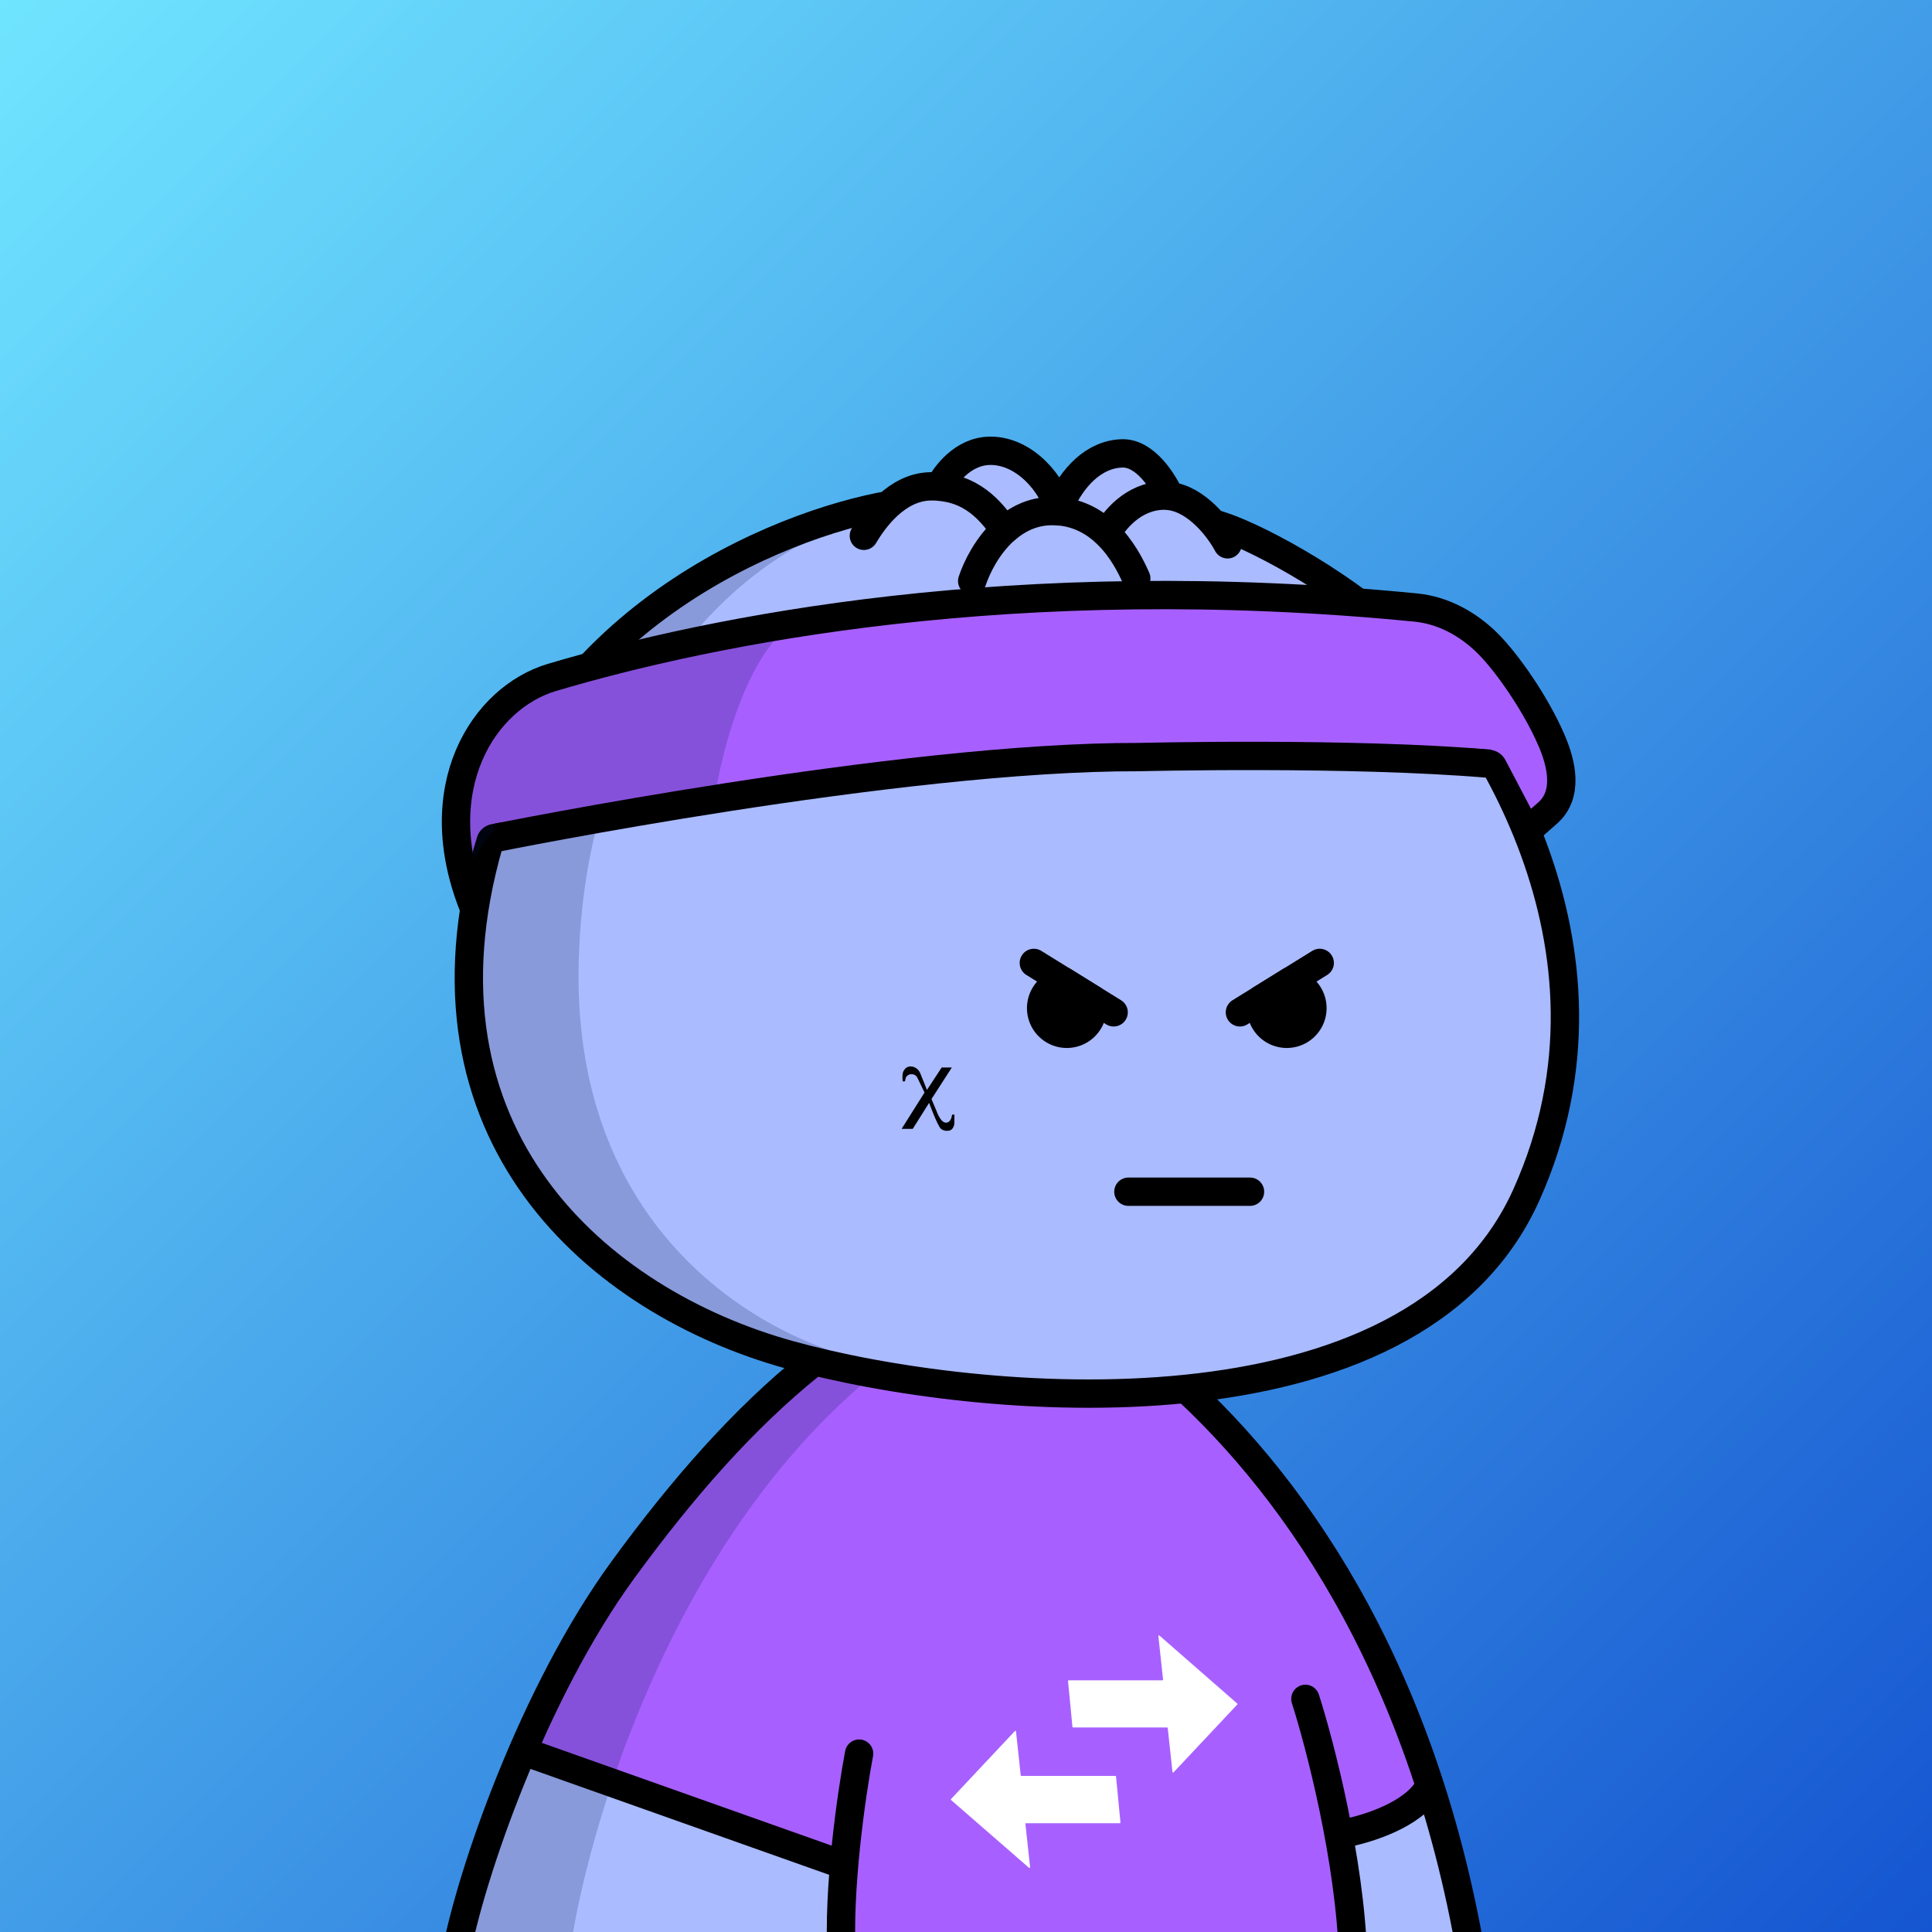
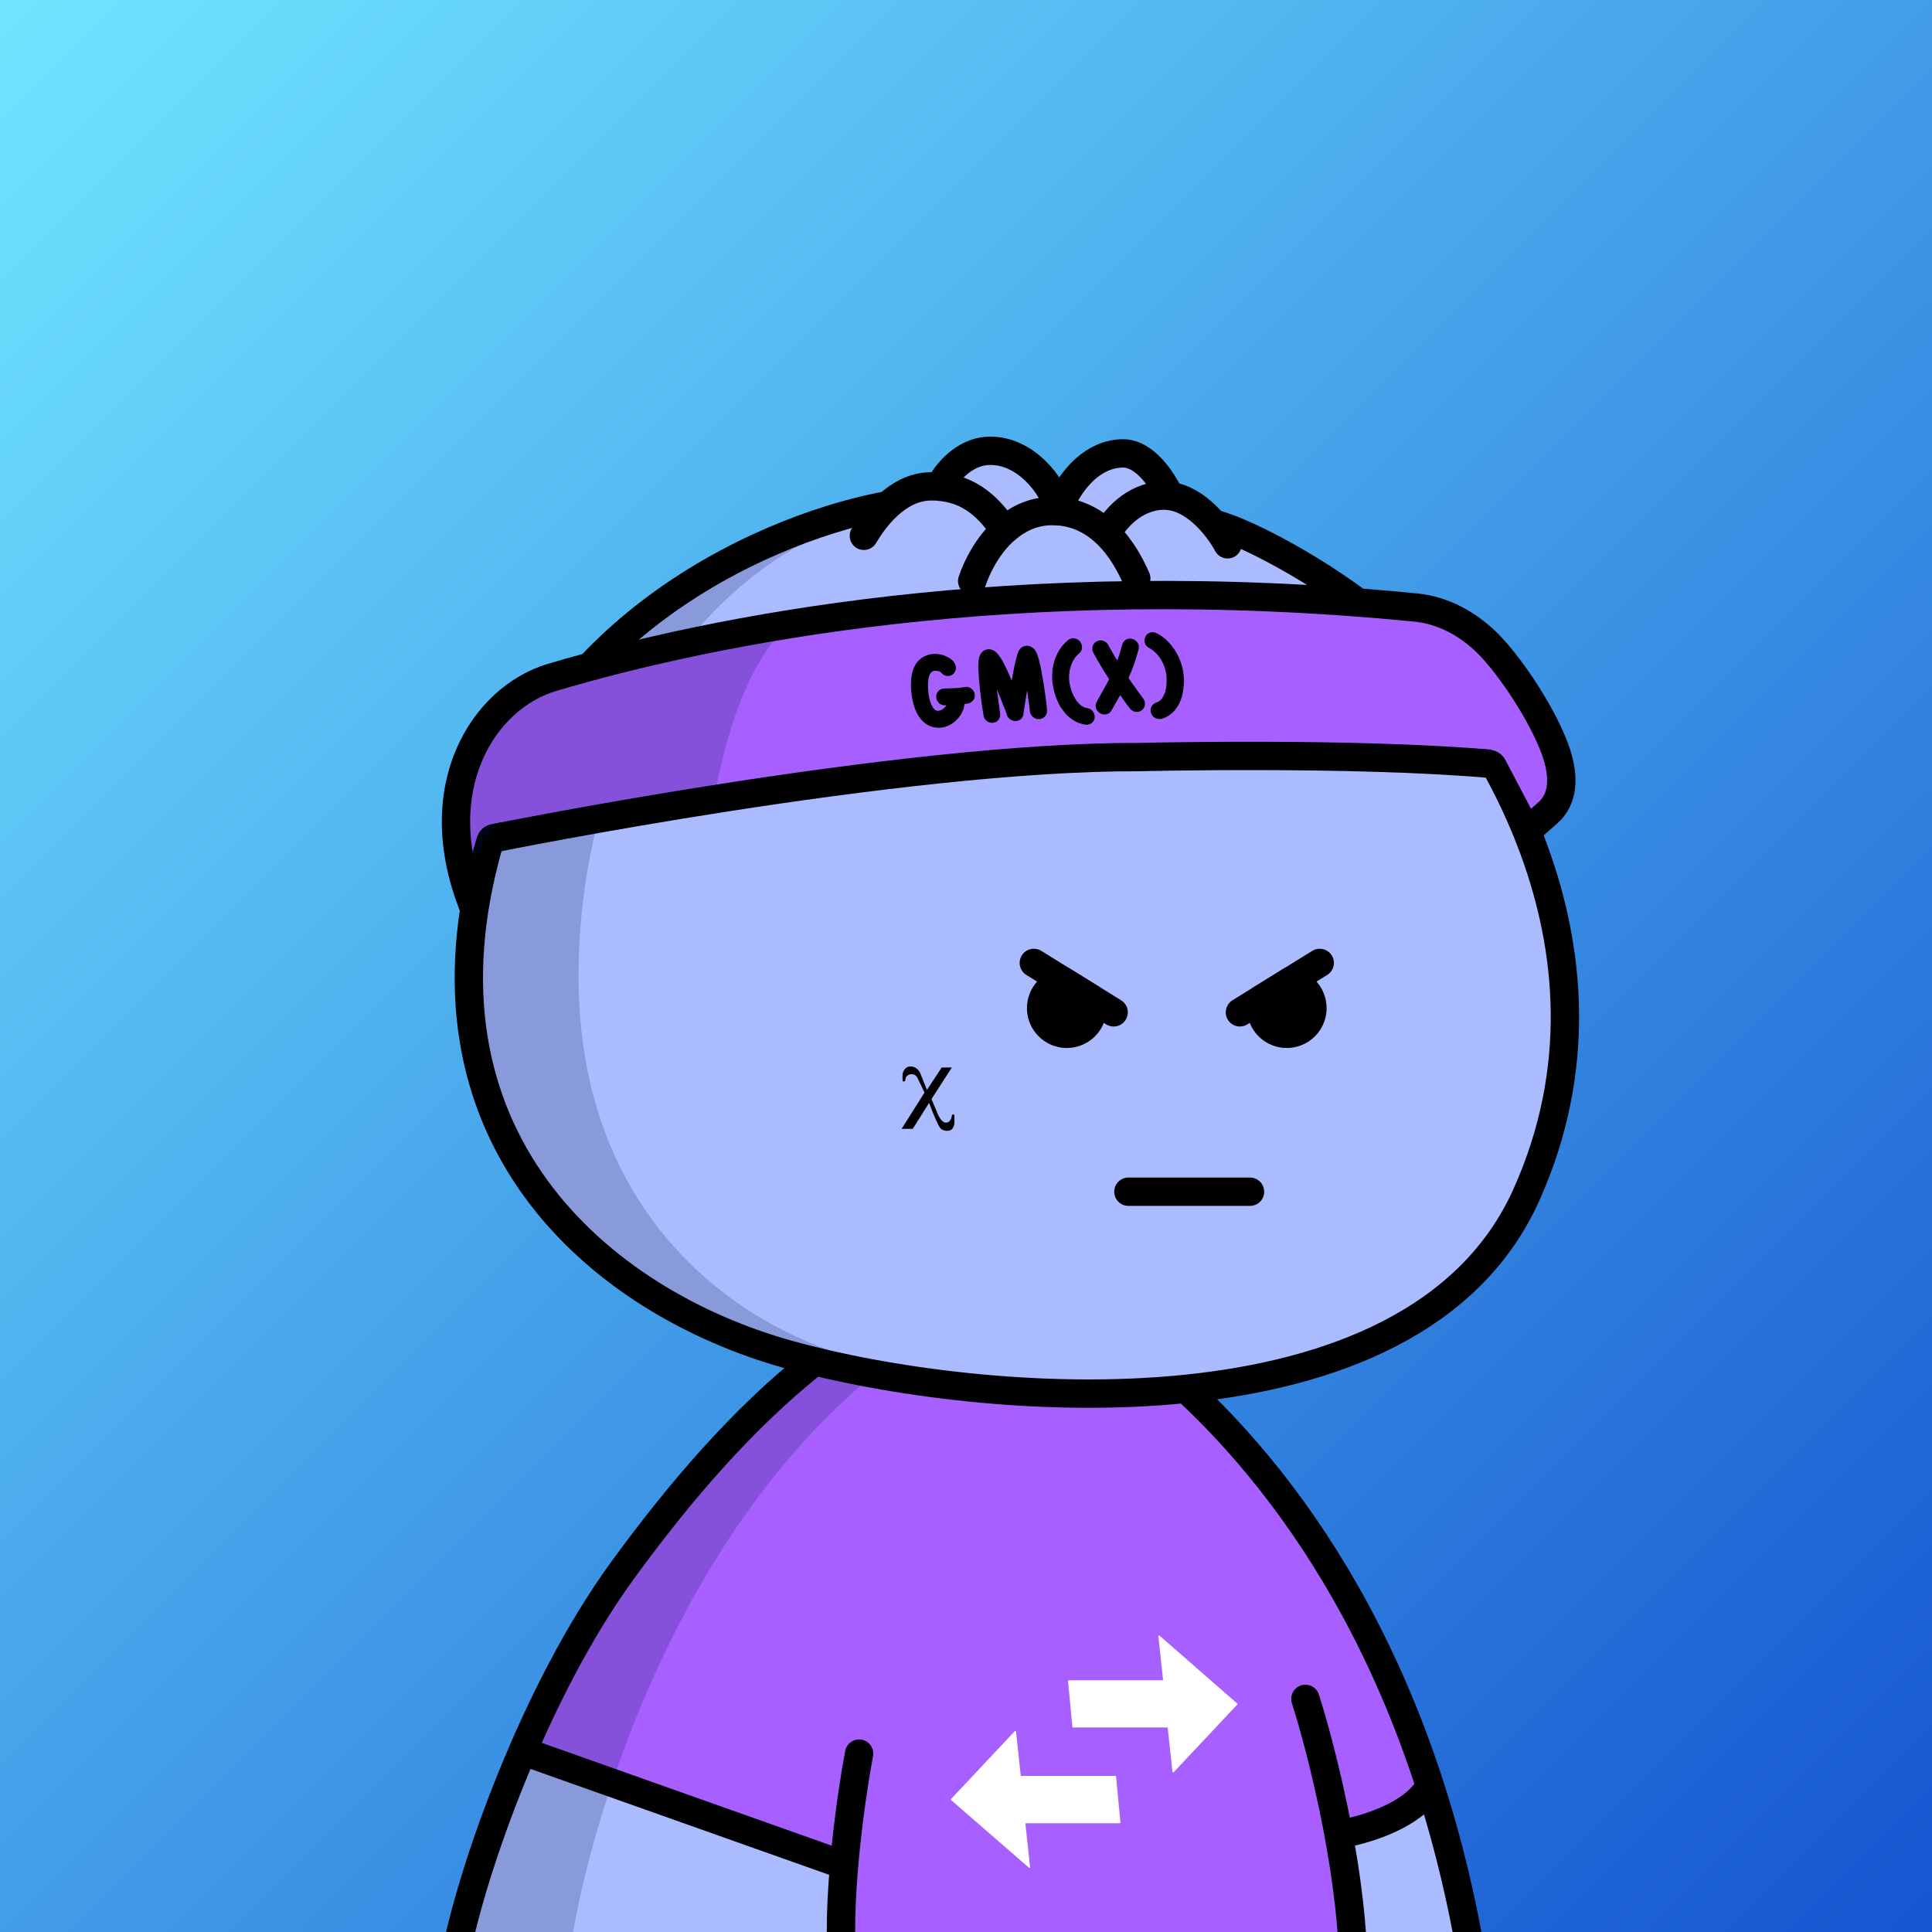
<svg xmlns="http://www.w3.org/2000/svg" preserveAspectRatio="xMidYMin meet" fill="none" viewBox="0 0 1500 1500">
  <g>
    <path fill="url(#prefix__a1)" d="M0 0h1500v1500H0z" />
    <defs>
      <linearGradient id="prefix__a1" x1="1500" y1="1500" x2="0" y2="0" gradientUnits="userSpaceOnUse">
        <stop stop-color="#1555D1" />
        <stop offset="1" stop-color="#70E5FF" />
      </linearGradient>
    </defs>
    <g clip-path="url(#clip0_491_610)">
      <path d="M773 1011.5C543.4 1029.9 398.667 1353.5 355 1513H1138.5C1075.7 1127 868.667 1017.83 773 1011.5Z" fill="#A760FF" />
      <path d="M409 1362.5L354 1512.5H651.5V1444.5L409 1362.5Z" fill="#AABBFF" />
      <path d="M1039.5 1426.5L1046 1512.5L1142.5 1504L1111 1393L1039.5 1426.5Z" fill="#AABBFF" />
      <path d="M749.5 1019.5C536 1134 457.448 1414.63 443.159 1511H353.699C350.414 1508.73 357.049 1471.27 409.87 1339.62C462.691 1207.98 569.086 1113.24 605.384 1082.33L674 1033.5L749.5 1019.5Z" fill="#001647" fill-opacity="0.2" />
      <path d="M353.5 1519.5C365.5 1454.33 414.5 1313.6 483.5 1219C530.101 1155.11 577.468 1101.29 629.141 1059.66C710.278 994.299 826.037 996.323 905.02 1064.27C1000.08 1146.05 1103.44 1290.29 1142.5 1519.5M1013.5 1319C1024.83 1354.33 1048.1 1443.9 1050.5 1519.5M667 1361.5C661.167 1392.33 650.3 1467.1 653.5 1519.5M408.5 1360.5L651 1446.5M1040.5 1424C1056.33 1421.5 1091.7 1411.6 1106.5 1392" stroke="black" stroke-width="22" stroke-linecap="round" />
      <path d="M960.646 1323.36C960.84 1323.15 960.824 1322.82 960.61 1322.64L900.183 1269.84C899.84 1269.54 899.308 1269.82 899.357 1270.27L903.003 1304.06C903.034 1304.36 902.803 1304.61 902.505 1304.61H829.712C829.417 1304.61 829.186 1304.87 829.214 1305.16L832.641 1340.76C832.665 1341.02 832.881 1341.21 833.138 1341.21H906.136C906.391 1341.21 906.606 1341.41 906.633 1341.66L910.311 1375.74C910.357 1376.17 910.88 1376.35 911.173 1376.03L960.646 1323.36ZM792.988 1378.81C792.733 1378.81 792.519 1378.62 792.491 1378.37L788.813 1344.28C788.767 1343.86 788.244 1343.68 787.952 1343.99L738.356 1396.8C738.162 1397.01 738.179 1397.33 738.393 1397.52L798.935 1450.16C799.278 1450.46 799.809 1450.18 799.76 1449.73L796.13 1416.09C796.098 1415.79 796.33 1415.54 796.627 1415.54H869.421C869.716 1415.54 869.947 1415.28 869.918 1414.99L866.484 1379.25C866.459 1378.99 866.244 1378.8 865.986 1378.8L792.988 1378.81Z" fill="white" />
    </g>
    <defs>
      <clipPath id="clip0_491_610">
        <rect width="1500" height="1500" fill="white" />
      </clipPath>
    </defs>
    <g clip-path="url(#clip0_497_1194)">
      <path d="M379.667 654.812C432.345 471.574 618.472 401.981 699.114 390.653C740.985 382.718 849.655 375.215 949.364 408.675C980 418.956 1049.88 457.388 1091.92 499.818C1144.47 552.856 1272.97 732.052 1185.05 927.725C1097.12 1123.4 758.414 1092.29 612.749 1051.82C464.472 1010.63 314.48 881.563 379.667 654.812Z" fill="#AABBFF" />
      <path d="M449.293 747.204C454.734 531.068 585.306 432.345 649.911 410C432.292 459.565 365.296 655.455 364 747.204C377.99 984.871 584.496 1053.43 681 1058C601.498 1044.46 443.853 963.339 449.293 747.204Z" fill="#001647" fill-opacity="0.2" />
      <path d="M379.667 654.812C432.345 471.574 618.472 401.981 699.114 390.653C740.985 382.718 849.655 375.215 949.364 408.675C980 418.956 1049.88 457.388 1091.92 499.818C1144.47 552.856 1272.97 732.052 1185.05 927.725C1097.12 1123.4 758.414 1092.29 612.749 1051.82C464.472 1010.63 314.48 881.563 379.667 654.812Z" stroke="black" stroke-width="22" stroke-linecap="round" />
    </g>
    <defs>
      <clipPath id="prefix__clip0_299_662">
        <path fill="#fff" d="M0 0h1500v1500H0z" />
      </clipPath>
    </defs>
    <g clip-path="url(#clip0_624_2936)">
      <path d="M876.088 925.246H970.501" stroke="black" stroke-width="22" stroke-linecap="round" />
      <path d="M864.633 785.967L846.559 774.78L827.213 762.8L802.666 747.607" stroke="black" stroke-width="22" stroke-linecap="round" />
      <path d="M848.206 782.713C848.206 786.612 847.063 790.425 844.918 793.681C842.773 796.937 839.721 799.492 836.139 801.032C832.557 802.571 828.602 803.027 824.764 802.342C820.925 801.657 817.372 799.862 814.544 797.179C811.715 794.495 809.735 791.042 808.848 787.245C807.962 783.448 808.208 779.475 809.556 775.817C810.904 772.158 813.295 768.976 816.434 766.662C819.572 764.348 823.319 763.006 827.213 762.8L846.546 774.8C847.638 777.295 848.203 779.989 848.206 782.713Z" fill="black" stroke="black" stroke-width="22" stroke-linecap="round" />
      <path d="M1024.63 747.607L1000.09 762.8L980.739 774.78L962.666 785.967" stroke="black" stroke-width="22" stroke-linecap="round" />
      <path d="M979.094 782.713C979.094 786.612 980.237 790.425 982.382 793.681C984.527 796.937 987.579 799.492 991.161 801.032C994.743 802.571 998.698 803.027 1002.54 802.342C1006.37 801.657 1009.93 799.862 1012.76 797.179C1015.59 794.495 1017.57 791.042 1018.45 787.245C1019.34 783.448 1019.09 779.475 1017.74 775.817C1016.4 772.158 1014 768.976 1010.87 766.662C1007.73 764.348 1003.98 763.006 1000.09 762.8L980.754 774.8C979.662 777.295 979.097 779.989 979.094 782.713Z" fill="black" stroke="black" stroke-width="22" stroke-linecap="round" />
    </g>
    <defs>
      <clipPath id="clip0_624_2936">
        <rect width="1500" height="1500" fill="white" />
      </clipPath>
    </defs>
    <g clip-path="url(#clip0_911_278)">
      <path d="M741 865.42V871.56C741.01 872.669 740.781 873.767 740.33 874.78C739.07 877.64 736.99 877.78 736.99 877.78C735.893 878.033 734.754 878.046 733.651 877.818C732.548 877.59 731.507 877.127 730.6 876.46C727.96 874.35 721.36 856.25 721.36 856.25L708.65 876.46H700L717.8 848.25L712.21 836.66C711.84 835.888 711.265 835.233 710.547 834.767C709.828 834.301 708.996 834.043 708.14 834.02H708C707.225 833.94 706.442 834.054 705.721 834.351C705.001 834.647 704.365 835.118 703.87 835.72C702.98 836.61 702.66 839.5 702.66 839.5L700.88 839.63C700.634 837.881 700.59 836.109 700.75 834.35C700.862 833.001 701.324 831.705 702.09 830.59C702.61 829.783 703.325 829.12 704.169 828.664C705.014 828.208 705.96 827.972 706.92 827.98C708.535 827.979 710.11 828.479 711.43 829.41C712.762 830.35 713.801 831.646 714.43 833.15L719.69 846.2L731.13 828.8H739L723.2 853.31L727.14 862.63C727.14 862.63 730.14 871.63 734.45 871.63C738.76 871.63 739.16 865.41 739.16 865.41L741 865.42Z" fill="black" />
    </g>
    <defs>
      <clipPath id="clip0_911_278">
        <rect width="1500" height="1500" fill="white" />
      </clipPath>
    </defs>
    <style type="text/css">
	.st0{fill:#AABBFF;}
	.st1{fill:none;stroke:#000000;stroke-width:22;stroke-linecap:round;}
	.st2{fill:#A760FF;}
	.st3{fill:#001647;fill-opacity:0.2;}
	.st4{fill:none;stroke:#000000;stroke-width:22;}
</style>
    <path class="st0" d="M711.9,381.5L669.1,415l85.8,42c31.2-0.5,101.1-2.4,131.5-5.8c30.4-3.5,60.3-20.5,71.4-28.6l-45-35.2  l-22.1-27.1l-38.7-7.3l-35.4,36l-5.6-18.9l-31.9-12.7l-31.1,5.3L711.9,381.5z" />
    <path class="st1" d="M754.8,451.1c3.6-10.8,11.8-27.5,25.3-39.6 M882.2,449.1c-4.1-9.4-11.2-23.4-22.8-34.6 M670.7,416  c7.5-12.6,25.3-37.9,51.7-38.4c2.4,0,4.7,0,6.9,0.2 M780.1,411.6c9.4-8.4,21.2-14.5,35.7-14.8c2.4,0,4.7,0.1,6.9,0.3 M780.1,411.6  c-8.2-10.7-21.7-31.3-50.8-33.7 M953.1,422.6c-6.3-11.9-23.5-34.8-45-37.5 M859.4,414.5c4.8-9.7,20.2-29.3,43.9-29.7  c1.6,0,3.2,0.1,4.8,0.3 M859.4,414.5c-9.2-8.9-21.2-16-36.8-17.5 M729.3,377.9c4.8-9.2,18.3-27.6,39.2-27.9  c26.9-0.4,49,25.8,54.1,47.1 M908.1,385.1c-4.8-10.8-18.7-33.3-36.5-33.1c-22.2,0.4-39.3,18.7-49,41" />
    <path class="st2" d="M370.4,649.9c-3.5,11-6.3,22.8-8.2,31c-0.2,0.9-0.7,1.7-1.3,2.3c-0.7,0.6-1.5,1-2.4,1.1  c-0.9,0.1-1.8-0.1-2.6-0.5c-0.8-0.4-1.4-1.1-1.8-1.9c-1.2-2.4-2.2-5-3-7.6c-3-9.8,2.8-22.3,0.4-27.3c-2.4-5.1-0.8-14.6,1.1-22.2  c1.5-6,2.6-12.2,3.3-18.3c0.2-2-0.5-14.4,0.9-18c1.1-3,6.9-15.4,8.9-19.6c0.4-0.9,1.1-1.6,1.9-2l30.1-19.9c0.2-0.1,3.5-12,3.7-12.1  l84.5-18.8c0.1-0.1,0.3-0.1,0.4-0.1l97.6-23.3c0.2,0,0.4-0.1,0.5-0.1l95.5-10.7l127.1-17.4c0.2,0,0.3,0,0.5,0l163.3-2.5l0.5,0l0.1,0  c4.3,0.4,54.5,4.6,67.9,4.9c14,0.3,47,2.7,62.9,4.9c15.8,2.3,23.6,7.6,29.2,11.7c5.6,4,25.9,9.2,32.6,16.8  c6.7,7.6,23.8,40.3,22.8,41.1c-4.3,3.3,19.8,35.2,22.2,41.4c0.2,0.6,0.3,1.2,0.3,1.8l4,29.9c0,1.1-0.5,2-1.2,2.8l-14.4,15.2  c-0.5,0.5-1.1,0.9-1.8,1.2c-0.7,0.2-1.4,0.3-2.2,0.1c-0.7-0.1-1.4-0.4-2-0.9c-0.6-0.5-1-1.1-1.3-1.7l-21.6-41.1  c-2.4-4.6-7-7.6-12.2-8l-18.7-1.4l-114.8,2.4L812,589.5l-0.4,0l-281,34.1l-0.2,0l-116.9,20.5c-0.8,0.1-1.6,0.1-2.3-0.2l-14.1-5.4  c-0.7-0.3-1.6-0.4-2.3-0.2l-5.8,0.2l-7.4,1.4C376.3,640.9,372,644.7,370.4,649.9z" />
    <path class="st3" d="M604.4,493.6c-29.7,32-45.2,96.8-49.3,125.1c-51.4,7.1-156.6,21.9-166.4,23.8c-9.8,2-21.7,25.5-26.4,37  l-12.6-31.8l6.8-50.1c3-6.9,3.2-26.6,27.7-50c24.5-23.4,95.5-37,127.9-40.8L604.4,493.6z" />
    <path class="st4" d="M1185.7,645.2l15.8-13.9c16.2-14.2,11.4-37.7,2.7-57.4c-12-27.6-33.9-59.1-49-74.2  c-15.1-15.1-34.6-25.9-55.9-28c-311.8-30.6-547.8,17.7-670.9,54.3c-52.9,15.8-98.2,85.6-60.4,178.9" />
    <path class="st4" d="M385,650.5c0,0,313-63.3,499.3-62.7c0,0,164.2-4.1,272.7,5.2" />
    <g>
-       <path d="M753.8,534.4c-0.7-0.5-1.5-0.9-2.4-1c-0.9-0.2-1.7-0.2-2.6,0c-2,0.4-4.1,0.7-6.1,0.8c-1.7,0.1-3.5,0.2-5.3,0.2   c-0.7,0-1.5,0-2.3,0.1c-0.7,0-1.5,0.1-2.3,0.1l-0.1,0l-0.1,0c-0.9,0.1-1.7,0.3-2.4,0.7c-0.8,0.4-1.4,0.9-1.9,1.6   c-0.5,0.6-1,1.4-1.2,2.2c-0.2,0.8-0.3,1.6-0.2,2.4c0.1,0.9,0.3,1.7,0.7,2.5c0.4,0.8,1,1.5,1.6,2c0.7,0.6,1.4,1,2.3,1.3   c0.8,0.3,1.7,0.3,2.5,0.3c0.3,0,0.6,0,0.8,0c-0.3,0.6-0.7,1.1-1.2,1.5l-0.1,0.1c-1.3,1.5-3.1,2.5-5.1,2.7c-0.6,0-1.3-0.1-1.9-0.4   c-0.6-0.3-1.1-0.7-1.5-1.3c-1-1.2-1.7-2.6-2.3-4.1c-1-2.7-1.6-5.6-1.9-8.5c-0.6-5.6-0.4-9.9,0.7-12.9l0-0.1c0.2-0.7,0.5-1.4,1-2   c0.4-0.6,1-1,1.6-1.4c0.5-0.2,1.1-0.4,1.7-0.4c0.6,0,1.3,0,1.9,0.1c0.6,0.1,1.1,0.2,1.7,0.4c0.3,0.1,0.6,0.2,0.8,0.3   c0.6,0.9,1.5,1.7,2.4,2.3c1.2,0.7,2.5,1,3.9,0.9c0.9-0.1,1.7-0.3,2.4-0.7c0.8-0.4,1.4-0.9,1.9-1.6c0.5-0.7,0.9-1.4,1.2-2.3   c0.2-0.8,0.3-1.7,0.1-2.6c-0.2-0.9-0.5-1.8-0.9-2.6c-0.6-1.2-1.5-2.3-2.6-3c-1.2-1-2.6-1.8-4-2.4c-1.6-0.8-3.3-1.3-5.1-1.6   c-1.7-0.3-3.5-0.4-5.2-0.2c-1.3,0-2.6,0.3-3.9,0.7c-1.2,0.4-2.4,0.9-3.5,1.5c-1.3,0.7-2.4,1.6-3.4,2.6c-1.1,1-2,2.2-2.8,3.5   c-1.7,3-2.7,6.2-3.1,9.6c-0.5,4.3-0.5,8.6,0.1,12.9c1,8.5,3.4,15.1,7.2,19.7c1.8,2.2,4.1,4,6.7,5.2c2.2,1,4.6,1.5,7,1.5   c0.3,0,0.7,0,1,0l0.4,0l0.1,0c2.5-0.2,4.9-0.9,7.2-2.1c4.5-2.3,8-6.1,10.1-10.8c0.8-1.7,1.2-3.6,1.4-5.5c0.3,0,0.5-0.1,0.8-0.1   c0.7-0.1,1.4-0.3,2.1-0.4c0.9-0.1,1.7-0.5,2.4-1c0.7-0.5,1.3-1.1,1.8-1.8c0.5-0.7,0.8-1.5,0.9-2.4c0.1-0.9,0.1-1.7-0.1-2.6   C756.2,536.7,755.2,535.3,753.8,534.4z" />
-       <path d="M812.2,544.3c-0.3-2-0.6-4.2-0.9-6.7c-0.2-1.1-0.3-2.2-0.5-3.3c-0.2-1.4-0.4-2.9-0.7-4.4c-0.4-2.5-0.8-4.9-1.2-7l-0.3-1.5   c-0.4-2.5-0.9-4.8-1.4-6.8c-0.4-1.8-0.8-3.2-1.2-4.4c-0.3-1.1-0.8-2.3-1.2-3.3c-0.4-0.9-0.9-1.7-1.5-2.5c-0.5-0.7-1.2-1.3-1.9-1.7   c-0.8-0.6-1.8-1-2.8-1.2c-1-0.2-2.1-0.1-3.1,0.1c-1,0.3-1.9,0.7-2.7,1.4c-0.8,0.7-1.4,1.5-1.9,2.4c-0.4,0.8-0.7,1.6-0.9,2.4   c-0.3,0.8-0.6,1.7-0.8,2.6c-0.2,0.9-0.5,2-0.8,3.3c-0.5,1.9-1,4.3-1.5,6.9c-0.4,2.4-0.9,5-1.4,7.8c-2.5-5.9-4.7-10.7-6.6-14.2   c-1-2-2.2-3.9-3.6-5.7c-0.4-0.5-0.8-0.9-1.2-1.4c-0.4-0.4-0.8-0.8-1.3-1.1c-0.9-0.8-2-1.4-3.3-1.7c-0.8-0.2-1.7-0.3-2.5-0.2l-0.1,0   c-1,0.1-1.9,0.4-2.8,0.9c-0.9,0.5-1.6,1.1-2.2,1.9c-0.4,0.6-0.8,1.2-1.1,1.9c-0.4,0.8-0.6,1.7-0.8,2.5c-0.2,1.1-0.3,2.3-0.4,3.5   c-0.1,1.4-0.1,3,0,4.8c0.1,2,0.2,4.3,0.4,6.8c0.2,2.6,0.5,5.4,0.8,8.5c0.3,2.6,0.6,5.1,0.9,7.6c0.3,2.5,0.6,4.6,0.9,6.5   c0.3,1.9,0.6,4,1,6.3c0.1,0.9,0.4,1.7,0.8,2.5c0.4,0.8,1,1.4,1.7,1.9c1.2,1,2.7,1.5,4.2,1.5c0.2,0,0.4,0,0.5,0l0.3,0l0.2-0.1   c0.7-0.1,1.4-0.4,2.1-0.7c0.8-0.4,1.4-1,1.9-1.7c0.5-0.7,0.9-1.5,1.1-2.3c0.2-0.9,0.2-1.7,0.1-2.5c-0.3-2.1-0.6-4-0.8-5.7l-0.8-5.9   c-0.3-2.2-0.6-4.5-0.9-6.9l0-0.3c0.2,0.4,0.4,0.9,0.6,1.4l3.6,9.2c0.5,1.3,1,2.6,1.5,3.7c0.7,1.7,1.4,3.7,2.1,5.8   c0.5,1.4,1.4,2.6,2.7,3.4c1.2,0.8,2.7,1.2,4.1,1.2l0.1,0l0.1,0c1.4-0.1,2.8-0.7,3.9-1.6c1-1,1.7-2.3,1.9-3.7l0-0.2l0,0   c0-0.2,0.1-0.7,0.2-1.5c0.2-1.1,0.4-2.6,0.7-4.4c0.3-1.8,0.6-4,1-6.4c0.3-1.9,0.6-4,1-6c0.2,1.5,0.4,3,0.6,4.5   c0.3,2.3,0.5,4.3,0.8,6c0.3,1.7,0.5,3.7,0.7,5.8c0.2,1.8,1.1,3.3,2.4,4.4c0.7,0.6,1.4,1,2.3,1.3c0.8,0.3,1.6,0.3,2.5,0.3l0.1,0   l0.1,0c0.9,0,1.7-0.3,2.5-0.7c0.8-0.4,1.4-0.9,2-1.6c0.6-0.7,1-1.4,1.2-2.3c0.2-0.8,0.3-1.7,0.2-2.5   C812.7,548.5,812.5,546.3,812.2,544.3z" />
-       <path d="M848.4,552.2c-0.5-0.7-1.2-1.3-2-1.7c-0.8-0.4-1.6-0.7-2.5-0.8c-1.9-0.3-3.7-1.1-5.1-2.4c-1.6-1.4-2.9-3-4-4.8   c-1.1-1.9-2.1-3.8-2.8-5.9c-0.6-1.8-1.1-3.7-1.5-5.5c-0.4-2.3-0.6-4.7-0.4-7c0.1-2.2,0.5-4.5,1.2-6.6c0.6-2,1.5-3.9,2.6-5.7   c1-1.7,2.3-3.2,3.8-4.4c0.7-0.5,1.3-1.2,1.7-2c0.4-0.8,0.6-1.6,0.7-2.5c0.1-1.8-0.5-3.5-1.6-4.8c-0.5-0.7-1.2-1.3-2-1.7   c-0.8-0.4-1.6-0.7-2.4-0.8c-0.9-0.1-1.7-0.1-2.6,0.2c-0.8,0.2-1.6,0.6-2.3,1.2c-2.5,2.1-4.7,4.5-6.5,7.3c-1.8,2.9-3.2,6-4.2,9.2   c-1.8,6.2-2.1,12.9-0.9,19.3c0.2,1,0.5,2.2,0.7,3.4c0.4,1.5,0.8,3,1.3,4.4c0.6,1.6,1.2,3.2,2,4.9c0.8,1.8,1.8,3.5,3,5.1   c4.8,6.9,10.8,10.9,17.9,12c0.2,0,0.5,0.1,0.7,0.1c0.1,0,0.2,0,0.3,0l0.5,0c1.5-0.1,2.9-0.7,4-1.7c1.1-1,1.8-2.4,1.9-3.9   c0.1-0.9,0-1.7-0.3-2.6C849.3,553.6,848.9,552.8,848.4,552.2z" />
-       <path d="M887.5,542.2c-2.2-2.9-4.3-5.8-6.2-8.5c-1.8-2.4-3.5-4.9-5.1-7.3c1.4-3.2,2.8-6.6,4-10c1.4-3.8,2.6-7.9,3.8-12.2   c0.2-0.8,0.3-1.7,0.2-2.6c-0.1-0.9-0.4-1.7-0.9-2.4c-0.9-1.5-2.3-2.6-3.9-3.1c-0.8-0.3-1.7-0.4-2.5-0.3c-0.9,0.1-1.7,0.3-2.5,0.7   c-0.8,0.4-1.4,1-2,1.7c-0.5,0.7-0.9,1.5-1.1,2.3c-0.8,3-1.6,5.6-2.3,7.9c-0.5,1.5-1,3-1.6,4.4c-1-1.6-1.9-3.2-2.8-4.7   c-1.4-2.4-2.8-4.8-4.1-7.2c-0.4-0.8-1-1.5-1.6-2.1c-0.7-0.6-1.5-1-2.3-1.3c-0.8-0.3-1.7-0.4-2.6-0.3c-0.9,0.1-1.7,0.3-2.4,0.7   c-0.8,0.4-1.5,0.9-2.1,1.6c-0.6,0.7-1,1.5-1.2,2.3c-0.2,0.8-0.3,1.7-0.2,2.6c0.1,0.9,0.4,1.7,0.8,2.4c3.6,6.8,7.8,13.7,12.2,20.5   c-1.4,2.8-2.8,5.5-4.3,8c-1.6,2.8-3.2,5.7-4.8,8.6l-0.5,0.9c-0.4,0.8-0.7,1.6-0.8,2.4c-0.1,0.9,0,1.7,0.2,2.5   c0.2,0.9,0.6,1.6,1.2,2.3c0.5,0.7,1.2,1.3,1.9,1.7c1.1,0.6,2.3,1,3.6,1c0.2,0,0.3,0,0.5,0c1-0.1,2.1-0.4,2.9-1   c0.9-0.6,1.6-1.4,2.1-2.3l0.4-0.8c1.1-1.9,2.2-3.9,3.3-5.8l0.4-0.7c0.8-1.4,1.6-2.9,2.5-4.4c0.4,0.5,0.7,1,1.1,1.5   c0.6,0.8,1.1,1.6,1.7,2.4c1,1.5,2.1,2.9,3.2,4.4l1.4,1.9c0.7,1,1.7,1.7,2.8,2.2c1,0.5,2.2,0.7,3.3,0.6c1.2-0.1,2.3-0.5,3.2-1.2   c0.7-0.5,1.3-1.1,1.7-1.9c0.4-0.7,0.7-1.6,0.8-2.4c0.1-0.9,0.1-1.8-0.1-2.6C888.4,543.7,888,542.9,887.5,542.2z" />
-       <path d="M919.2,528.1c0-1.2-0.1-2.3-0.2-3.5c-0.3-3.3-0.9-6.5-2-9.6c-1-3.1-2.4-6.2-4.1-9c-1.8-3-4-5.8-6.5-8.3   c-2.4-2.4-5.2-4.4-8.2-6c-0.8-0.4-1.6-0.7-2.5-0.8c-0.9-0.1-1.8,0-2.6,0.2c-0.8,0.2-1.6,0.6-2.3,1.2c-0.7,0.5-1.2,1.2-1.5,2   c-0.4,0.8-0.6,1.6-0.7,2.5c-0.1,0.9,0.1,1.7,0.3,2.5c0.3,0.9,0.7,1.6,1.3,2.3c0.6,0.7,1.3,1.2,2.1,1.5c1.8,1,3.5,2.3,5,3.8   c1.6,1.6,3,3.3,4.1,5.2c1.2,2,2.2,4.1,2.9,6.3c0.7,2.2,1.2,4.6,1.4,6.9c0.1,1.9,0.1,3.8,0,5.7c-0.1,2.1-0.5,4.2-1.1,6.2   c-0.6,1.9-1.5,3.7-2.6,5.3c-1.1,1.4-2.6,2.5-4.3,3c-0.8,0.3-1.6,0.7-2.2,1.2c-0.7,0.6-1.2,1.3-1.5,2c-0.4,0.8-0.6,1.6-0.7,2.5   c0,0.9,0.1,1.7,0.4,2.5c0.5,1.5,1.5,2.7,2.8,3.5c1.1,0.7,2.4,1,3.7,1c0.2,0,0.3,0,0.5,0l0.6,0l0.1,0c0.3,0,0.6-0.1,0.9-0.2   c6.7-2.2,11.6-7.1,14.5-14.7c0.7-1.8,1.2-3.6,1.5-5.5c0.3-1.8,0.6-3.5,0.7-5.1C919.2,531.1,919.2,529.6,919.2,528.1z" />
+       <path fill="black" d="M753.8,534.4c-0.7-0.5-1.5-0.9-2.4-1c-0.9-0.2-1.7-0.2-2.6,0c-2,0.4-4.1,0.7-6.1,0.8c-1.7,0.1-3.5,0.2-5.3,0.2   c-0.7,0-1.5,0-2.3,0.1c-0.7,0-1.5,0.1-2.3,0.1l-0.1,0l-0.1,0c-0.9,0.1-1.7,0.3-2.4,0.7c-0.8,0.4-1.4,0.9-1.9,1.6   c-0.5,0.6-1,1.4-1.2,2.2c-0.2,0.8-0.3,1.6-0.2,2.4c0.1,0.9,0.3,1.7,0.7,2.5c0.4,0.8,1,1.5,1.6,2c0.7,0.6,1.4,1,2.3,1.3   c0.8,0.3,1.7,0.3,2.5,0.3c0.3,0,0.6,0,0.8,0c-0.3,0.6-0.7,1.1-1.2,1.5l-0.1,0.1c-1.3,1.5-3.1,2.5-5.1,2.7c-0.6,0-1.3-0.1-1.9-0.4   c-0.6-0.3-1.1-0.7-1.5-1.3c-1-1.2-1.7-2.6-2.3-4.1c-1-2.7-1.6-5.6-1.9-8.5c-0.6-5.6-0.4-9.9,0.7-12.9l0-0.1c0.2-0.7,0.5-1.4,1-2   c0.4-0.6,1-1,1.6-1.4c0.5-0.2,1.1-0.4,1.7-0.4c0.6,0,1.3,0,1.9,0.1c0.6,0.1,1.1,0.2,1.7,0.4c0.3,0.1,0.6,0.2,0.8,0.3   c0.6,0.9,1.5,1.7,2.4,2.3c1.2,0.7,2.5,1,3.9,0.9c0.9-0.1,1.7-0.3,2.4-0.7c0.8-0.4,1.4-0.9,1.9-1.6c0.5-0.7,0.9-1.4,1.2-2.3   c0.2-0.8,0.3-1.7,0.1-2.6c-0.2-0.9-0.5-1.8-0.9-2.6c-0.6-1.2-1.5-2.3-2.6-3c-1.2-1-2.6-1.8-4-2.4c-1.6-0.8-3.3-1.3-5.1-1.6   c-1.7-0.3-3.5-0.4-5.2-0.2c-1.3,0-2.6,0.3-3.9,0.7c-1.2,0.4-2.4,0.9-3.5,1.5c-1.3,0.7-2.4,1.6-3.4,2.6c-1.1,1-2,2.2-2.8,3.5   c-1.7,3-2.7,6.2-3.1,9.6c-0.5,4.3-0.5,8.6,0.1,12.9c1,8.5,3.4,15.1,7.2,19.7c1.8,2.2,4.1,4,6.7,5.2c2.2,1,4.6,1.5,7,1.5   c0.3,0,0.7,0,1,0l0.4,0l0.1,0c2.5-0.2,4.9-0.9,7.2-2.1c4.5-2.3,8-6.1,10.1-10.8c0.8-1.7,1.2-3.6,1.4-5.5c0.3,0,0.5-0.1,0.8-0.1   c0.7-0.1,1.4-0.3,2.1-0.4c0.9-0.1,1.7-0.5,2.4-1c0.7-0.5,1.3-1.1,1.8-1.8c0.5-0.7,0.8-1.5,0.9-2.4c0.1-0.9,0.1-1.7-0.1-2.6   C756.2,536.7,755.2,535.3,753.8,534.4z" />
+       <path fill="black" d="M812.2,544.3c-0.3-2-0.6-4.2-0.9-6.7c-0.2-1.1-0.3-2.2-0.5-3.3c-0.2-1.4-0.4-2.9-0.7-4.4c-0.4-2.5-0.8-4.9-1.2-7l-0.3-1.5   c-0.4-2.5-0.9-4.8-1.4-6.8c-0.4-1.8-0.8-3.2-1.2-4.4c-0.3-1.1-0.8-2.3-1.2-3.3c-0.4-0.9-0.9-1.7-1.5-2.5c-0.5-0.7-1.2-1.3-1.9-1.7   c-0.8-0.6-1.8-1-2.8-1.2c-1-0.2-2.1-0.1-3.1,0.1c-1,0.3-1.9,0.7-2.7,1.4c-0.8,0.7-1.4,1.5-1.9,2.4c-0.4,0.8-0.7,1.6-0.9,2.4   c-0.3,0.8-0.6,1.7-0.8,2.6c-0.2,0.9-0.5,2-0.8,3.3c-0.5,1.9-1,4.3-1.5,6.9c-0.4,2.4-0.9,5-1.4,7.8c-2.5-5.9-4.7-10.7-6.6-14.2   c-1-2-2.2-3.9-3.6-5.7c-0.4-0.5-0.8-0.9-1.2-1.4c-0.4-0.4-0.8-0.8-1.3-1.1c-0.9-0.8-2-1.4-3.3-1.7c-0.8-0.2-1.7-0.3-2.5-0.2l-0.1,0   c-1,0.1-1.9,0.4-2.8,0.9c-0.9,0.5-1.6,1.1-2.2,1.9c-0.4,0.6-0.8,1.2-1.1,1.9c-0.4,0.8-0.6,1.7-0.8,2.5c-0.2,1.1-0.3,2.3-0.4,3.5   c-0.1,1.4-0.1,3,0,4.8c0.1,2,0.2,4.3,0.4,6.8c0.2,2.6,0.5,5.4,0.8,8.5c0.3,2.6,0.6,5.1,0.9,7.6c0.3,2.5,0.6,4.6,0.9,6.5   c0.3,1.9,0.6,4,1,6.3c0.1,0.9,0.4,1.7,0.8,2.5c0.4,0.8,1,1.4,1.7,1.9c1.2,1,2.7,1.5,4.2,1.5c0.2,0,0.4,0,0.5,0l0.3,0l0.2-0.1   c0.7-0.1,1.4-0.4,2.1-0.7c0.8-0.4,1.4-1,1.9-1.7c0.5-0.7,0.9-1.5,1.1-2.3c0.2-0.9,0.2-1.7,0.1-2.5c-0.3-2.1-0.6-4-0.8-5.7l-0.8-5.9   c-0.3-2.2-0.6-4.5-0.9-6.9l0-0.3c0.2,0.4,0.4,0.9,0.6,1.4l3.6,9.2c0.5,1.3,1,2.6,1.5,3.7c0.7,1.7,1.4,3.7,2.1,5.8   c0.5,1.4,1.4,2.6,2.7,3.4c1.2,0.8,2.7,1.2,4.1,1.2l0.1,0l0.1,0c1.4-0.1,2.8-0.7,3.9-1.6c1-1,1.7-2.3,1.9-3.7l0-0.2l0,0   c0-0.2,0.1-0.7,0.2-1.5c0.2-1.1,0.4-2.6,0.7-4.4c0.3-1.8,0.6-4,1-6.4c0.3-1.9,0.6-4,1-6c0.2,1.5,0.4,3,0.6,4.5   c0.3,2.3,0.5,4.3,0.8,6c0.3,1.7,0.5,3.7,0.7,5.8c0.2,1.8,1.1,3.3,2.4,4.4c0.7,0.6,1.4,1,2.3,1.3c0.8,0.3,1.6,0.3,2.5,0.3l0.1,0   l0.1,0c0.9,0,1.7-0.3,2.5-0.7c0.8-0.4,1.4-0.9,2-1.6c0.6-0.7,1-1.4,1.2-2.3c0.2-0.8,0.3-1.7,0.2-2.5   C812.7,548.5,812.5,546.3,812.2,544.3z" />
+       <path fill="black" d="M848.4,552.2c-0.5-0.7-1.2-1.3-2-1.7c-0.8-0.4-1.6-0.7-2.5-0.8c-1.9-0.3-3.7-1.1-5.1-2.4c-1.6-1.4-2.9-3-4-4.8   c-1.1-1.9-2.1-3.8-2.8-5.9c-0.6-1.8-1.1-3.7-1.5-5.5c-0.4-2.3-0.6-4.7-0.4-7c0.1-2.2,0.5-4.5,1.2-6.6c0.6-2,1.5-3.9,2.6-5.7   c1-1.7,2.3-3.2,3.8-4.4c0.7-0.5,1.3-1.2,1.7-2c0.4-0.8,0.6-1.6,0.7-2.5c0.1-1.8-0.5-3.5-1.6-4.8c-0.5-0.7-1.2-1.3-2-1.7   c-0.8-0.4-1.6-0.7-2.4-0.8c-0.9-0.1-1.7-0.1-2.6,0.2c-0.8,0.2-1.6,0.6-2.3,1.2c-2.5,2.1-4.7,4.5-6.5,7.3c-1.8,2.9-3.2,6-4.2,9.2   c-1.8,6.2-2.1,12.9-0.9,19.3c0.2,1,0.5,2.2,0.7,3.4c0.4,1.5,0.8,3,1.3,4.4c0.6,1.6,1.2,3.2,2,4.9c0.8,1.8,1.8,3.5,3,5.1   c4.8,6.9,10.8,10.9,17.9,12c0.2,0,0.5,0.1,0.7,0.1c0.1,0,0.2,0,0.3,0l0.5,0c1.5-0.1,2.9-0.7,4-1.7c1.1-1,1.8-2.4,1.9-3.9   c0.1-0.9,0-1.7-0.3-2.6C849.3,553.6,848.9,552.8,848.4,552.2z" />
+       <path fill="black" d="M887.5,542.2c-2.2-2.9-4.3-5.8-6.2-8.5c-1.8-2.4-3.5-4.9-5.1-7.3c1.4-3.2,2.8-6.6,4-10c1.4-3.8,2.6-7.9,3.8-12.2   c0.2-0.8,0.3-1.7,0.2-2.6c-0.1-0.9-0.4-1.7-0.9-2.4c-0.9-1.5-2.3-2.6-3.9-3.1c-0.8-0.3-1.7-0.4-2.5-0.3c-0.9,0.1-1.7,0.3-2.5,0.7   c-0.8,0.4-1.4,1-2,1.7c-0.5,0.7-0.9,1.5-1.1,2.3c-0.8,3-1.6,5.6-2.3,7.9c-0.5,1.5-1,3-1.6,4.4c-1-1.6-1.9-3.2-2.8-4.7   c-1.4-2.4-2.8-4.8-4.1-7.2c-0.4-0.8-1-1.5-1.6-2.1c-0.7-0.6-1.5-1-2.3-1.3c-0.8-0.3-1.7-0.4-2.6-0.3c-0.9,0.1-1.7,0.3-2.4,0.7   c-0.8,0.4-1.5,0.9-2.1,1.6c-0.6,0.7-1,1.5-1.2,2.3c-0.2,0.8-0.3,1.7-0.2,2.6c0.1,0.9,0.4,1.7,0.8,2.4c3.6,6.8,7.8,13.7,12.2,20.5   c-1.4,2.8-2.8,5.5-4.3,8c-1.6,2.8-3.2,5.7-4.8,8.6l-0.5,0.9c-0.4,0.8-0.7,1.6-0.8,2.4c-0.1,0.9,0,1.7,0.2,2.5   c0.2,0.9,0.6,1.6,1.2,2.3c0.5,0.7,1.2,1.3,1.9,1.7c1.1,0.6,2.3,1,3.6,1c0.2,0,0.3,0,0.5,0c1-0.1,2.1-0.4,2.9-1   c0.9-0.6,1.6-1.4,2.1-2.3l0.4-0.8c1.1-1.9,2.2-3.9,3.3-5.8l0.4-0.7c0.8-1.4,1.6-2.9,2.5-4.4c0.4,0.5,0.7,1,1.1,1.5   c0.6,0.8,1.1,1.6,1.7,2.4c1,1.5,2.1,2.9,3.2,4.4l1.4,1.9c0.7,1,1.7,1.7,2.8,2.2c1,0.5,2.2,0.7,3.3,0.6c1.2-0.1,2.3-0.5,3.2-1.2   c0.7-0.5,1.3-1.1,1.7-1.9c0.4-0.7,0.7-1.6,0.8-2.4c0.1-0.9,0.1-1.8-0.1-2.6C888.4,543.7,888,542.9,887.5,542.2z" />
+       <path fill="black" d="M919.2,528.1c0-1.2-0.1-2.3-0.2-3.5c-0.3-3.3-0.9-6.5-2-9.6c-1-3.1-2.4-6.2-4.1-9c-1.8-3-4-5.8-6.5-8.3   c-2.4-2.4-5.2-4.4-8.2-6c-0.8-0.4-1.6-0.7-2.5-0.8c-0.9-0.1-1.8,0-2.6,0.2c-0.8,0.2-1.6,0.6-2.3,1.2c-0.7,0.5-1.2,1.2-1.5,2   c-0.4,0.8-0.6,1.6-0.7,2.5c-0.1,0.9,0.1,1.7,0.3,2.5c0.3,0.9,0.7,1.6,1.3,2.3c0.6,0.7,1.3,1.2,2.1,1.5c1.8,1,3.5,2.3,5,3.8   c1.6,1.6,3,3.3,4.1,5.2c1.2,2,2.2,4.1,2.9,6.3c0.7,2.2,1.2,4.6,1.4,6.9c0.1,1.9,0.1,3.8,0,5.7c-0.1,2.1-0.5,4.2-1.1,6.2   c-0.6,1.9-1.5,3.7-2.6,5.3c-1.1,1.4-2.6,2.5-4.3,3c-0.8,0.3-1.6,0.7-2.2,1.2c-0.7,0.6-1.2,1.3-1.5,2c-0.4,0.8-0.6,1.6-0.7,2.5   c0,0.9,0.1,1.7,0.4,2.5c0.5,1.5,1.5,2.7,2.8,3.5c1.1,0.7,2.4,1,3.7,1c0.2,0,0.3,0,0.5,0l0.6,0l0.1,0c0.3,0,0.6-0.1,0.9-0.2   c6.7-2.2,11.6-7.1,14.5-14.7c0.7-1.8,1.2-3.6,1.5-5.5c0.3-1.8,0.6-3.5,0.7-5.1C919.2,531.1,919.2,529.6,919.2,528.1z" />
    </g>
  </g>
</svg>
